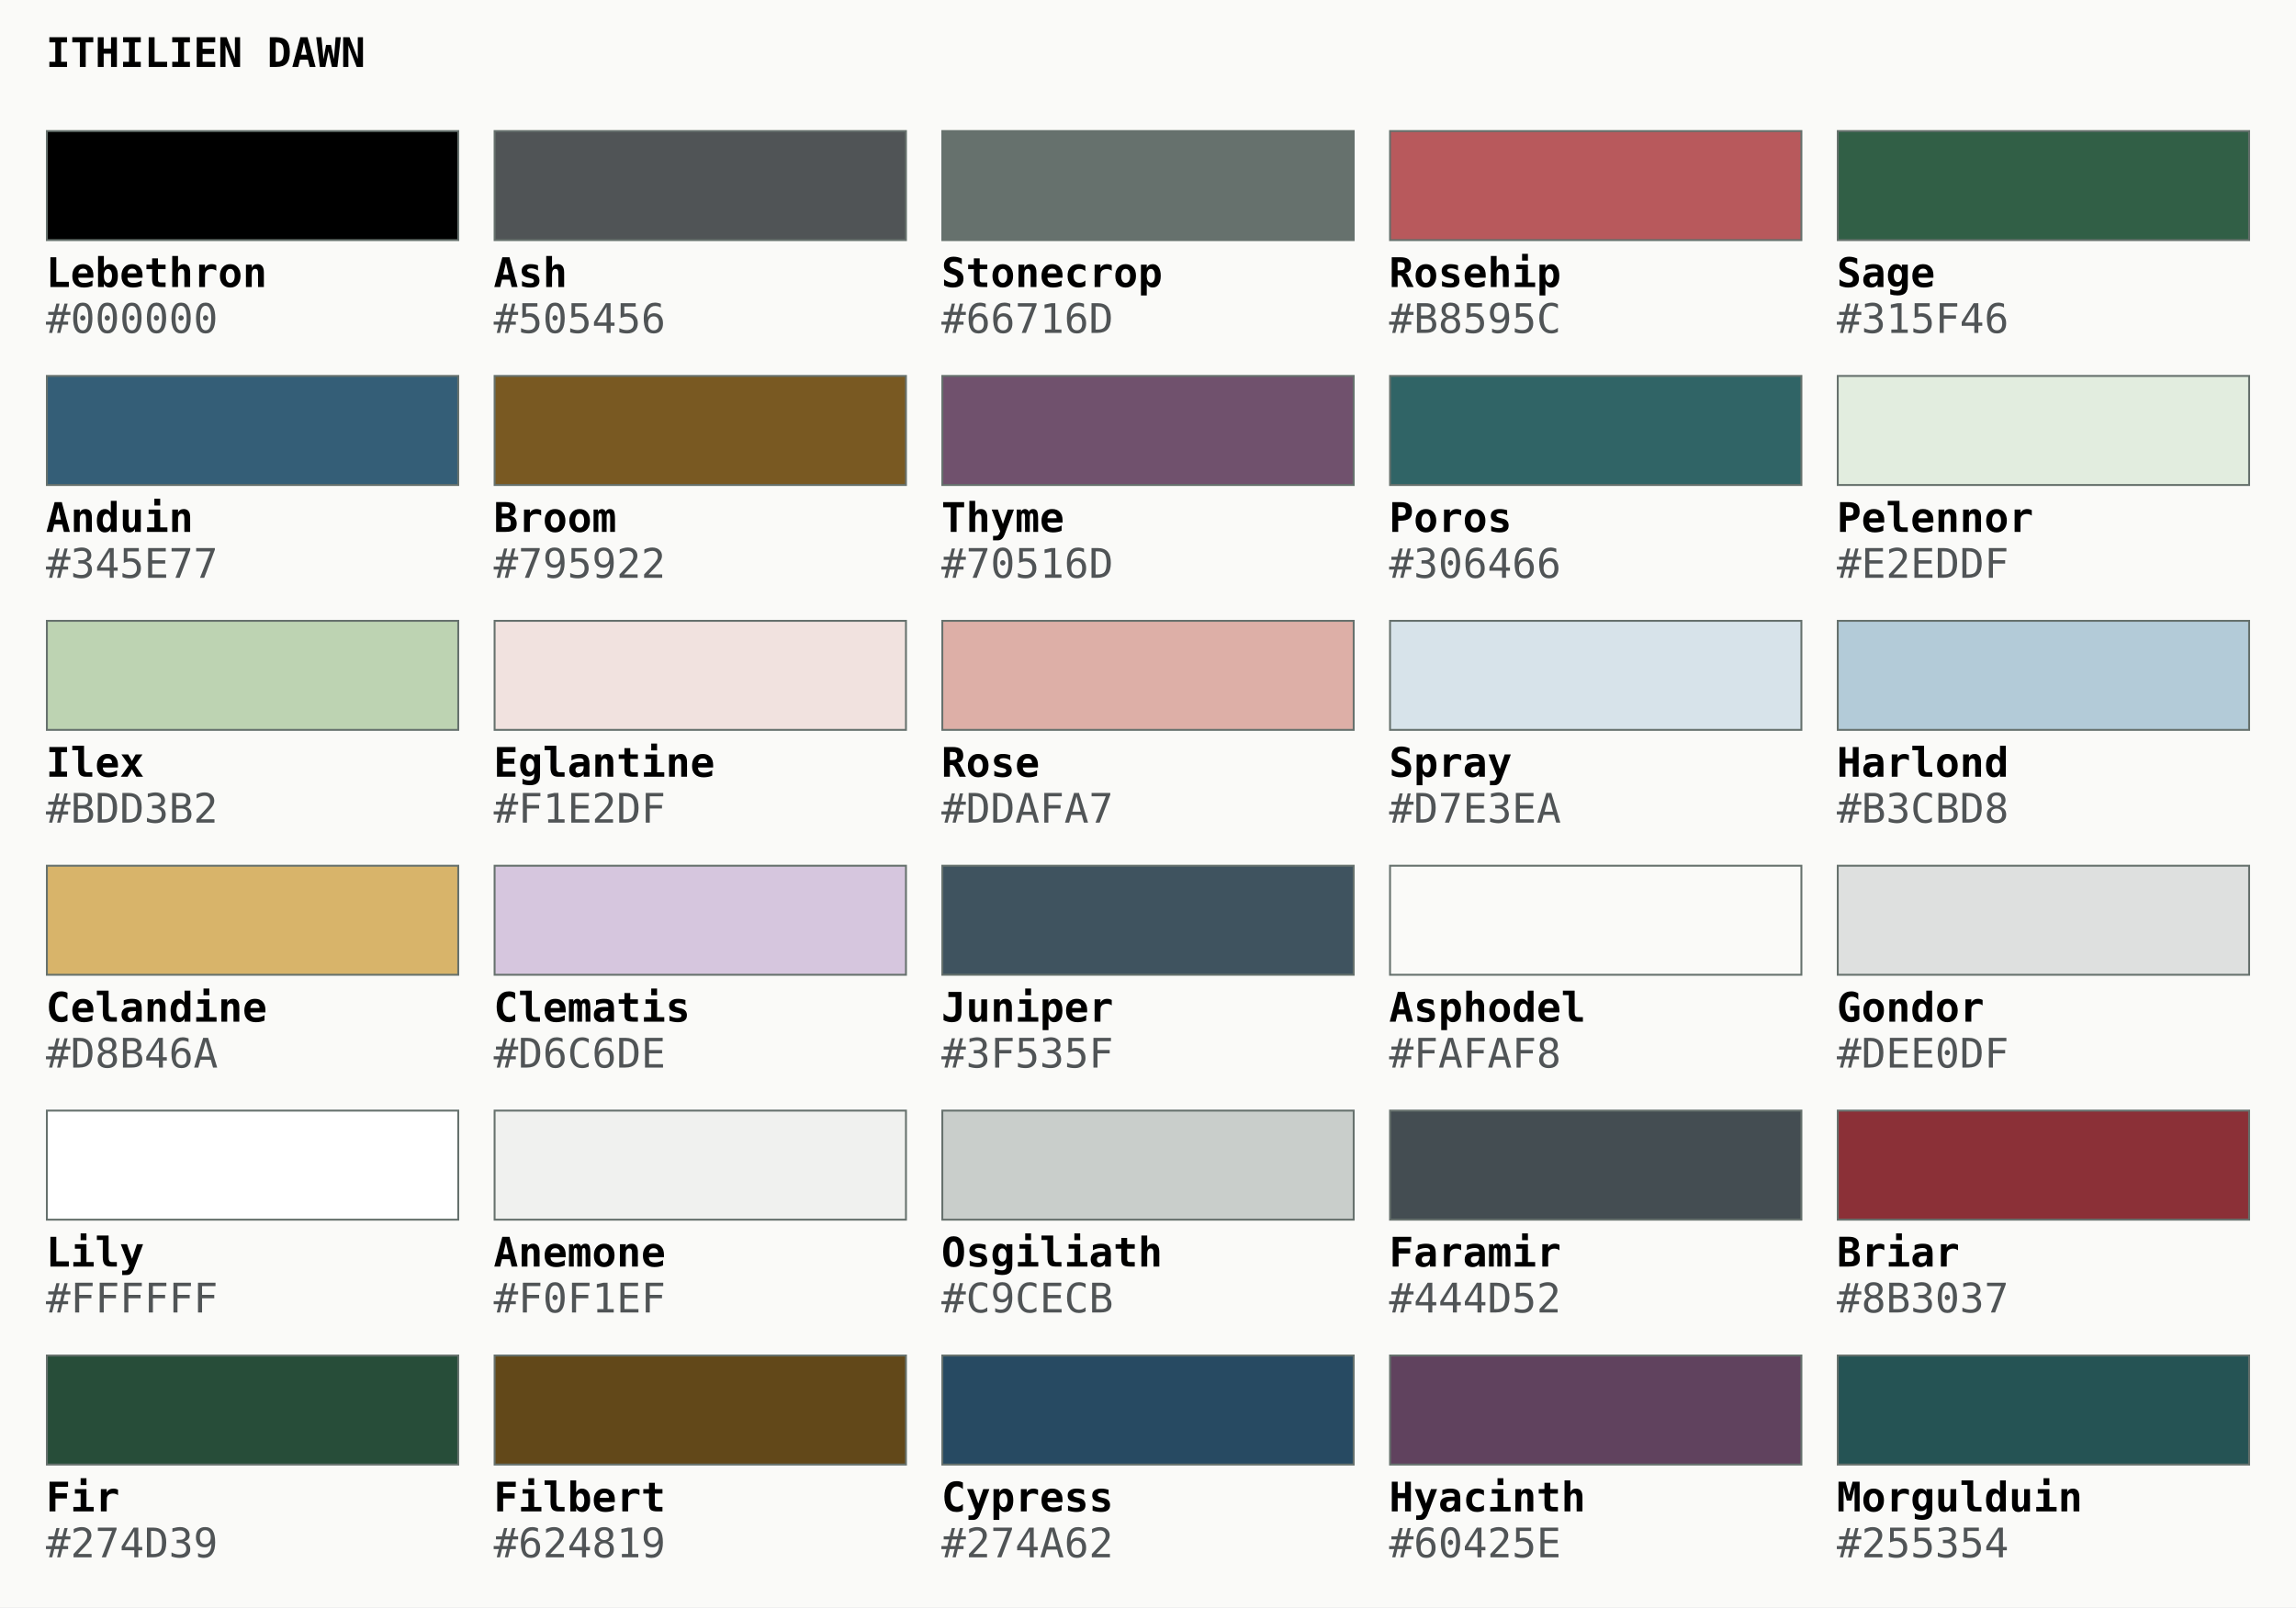
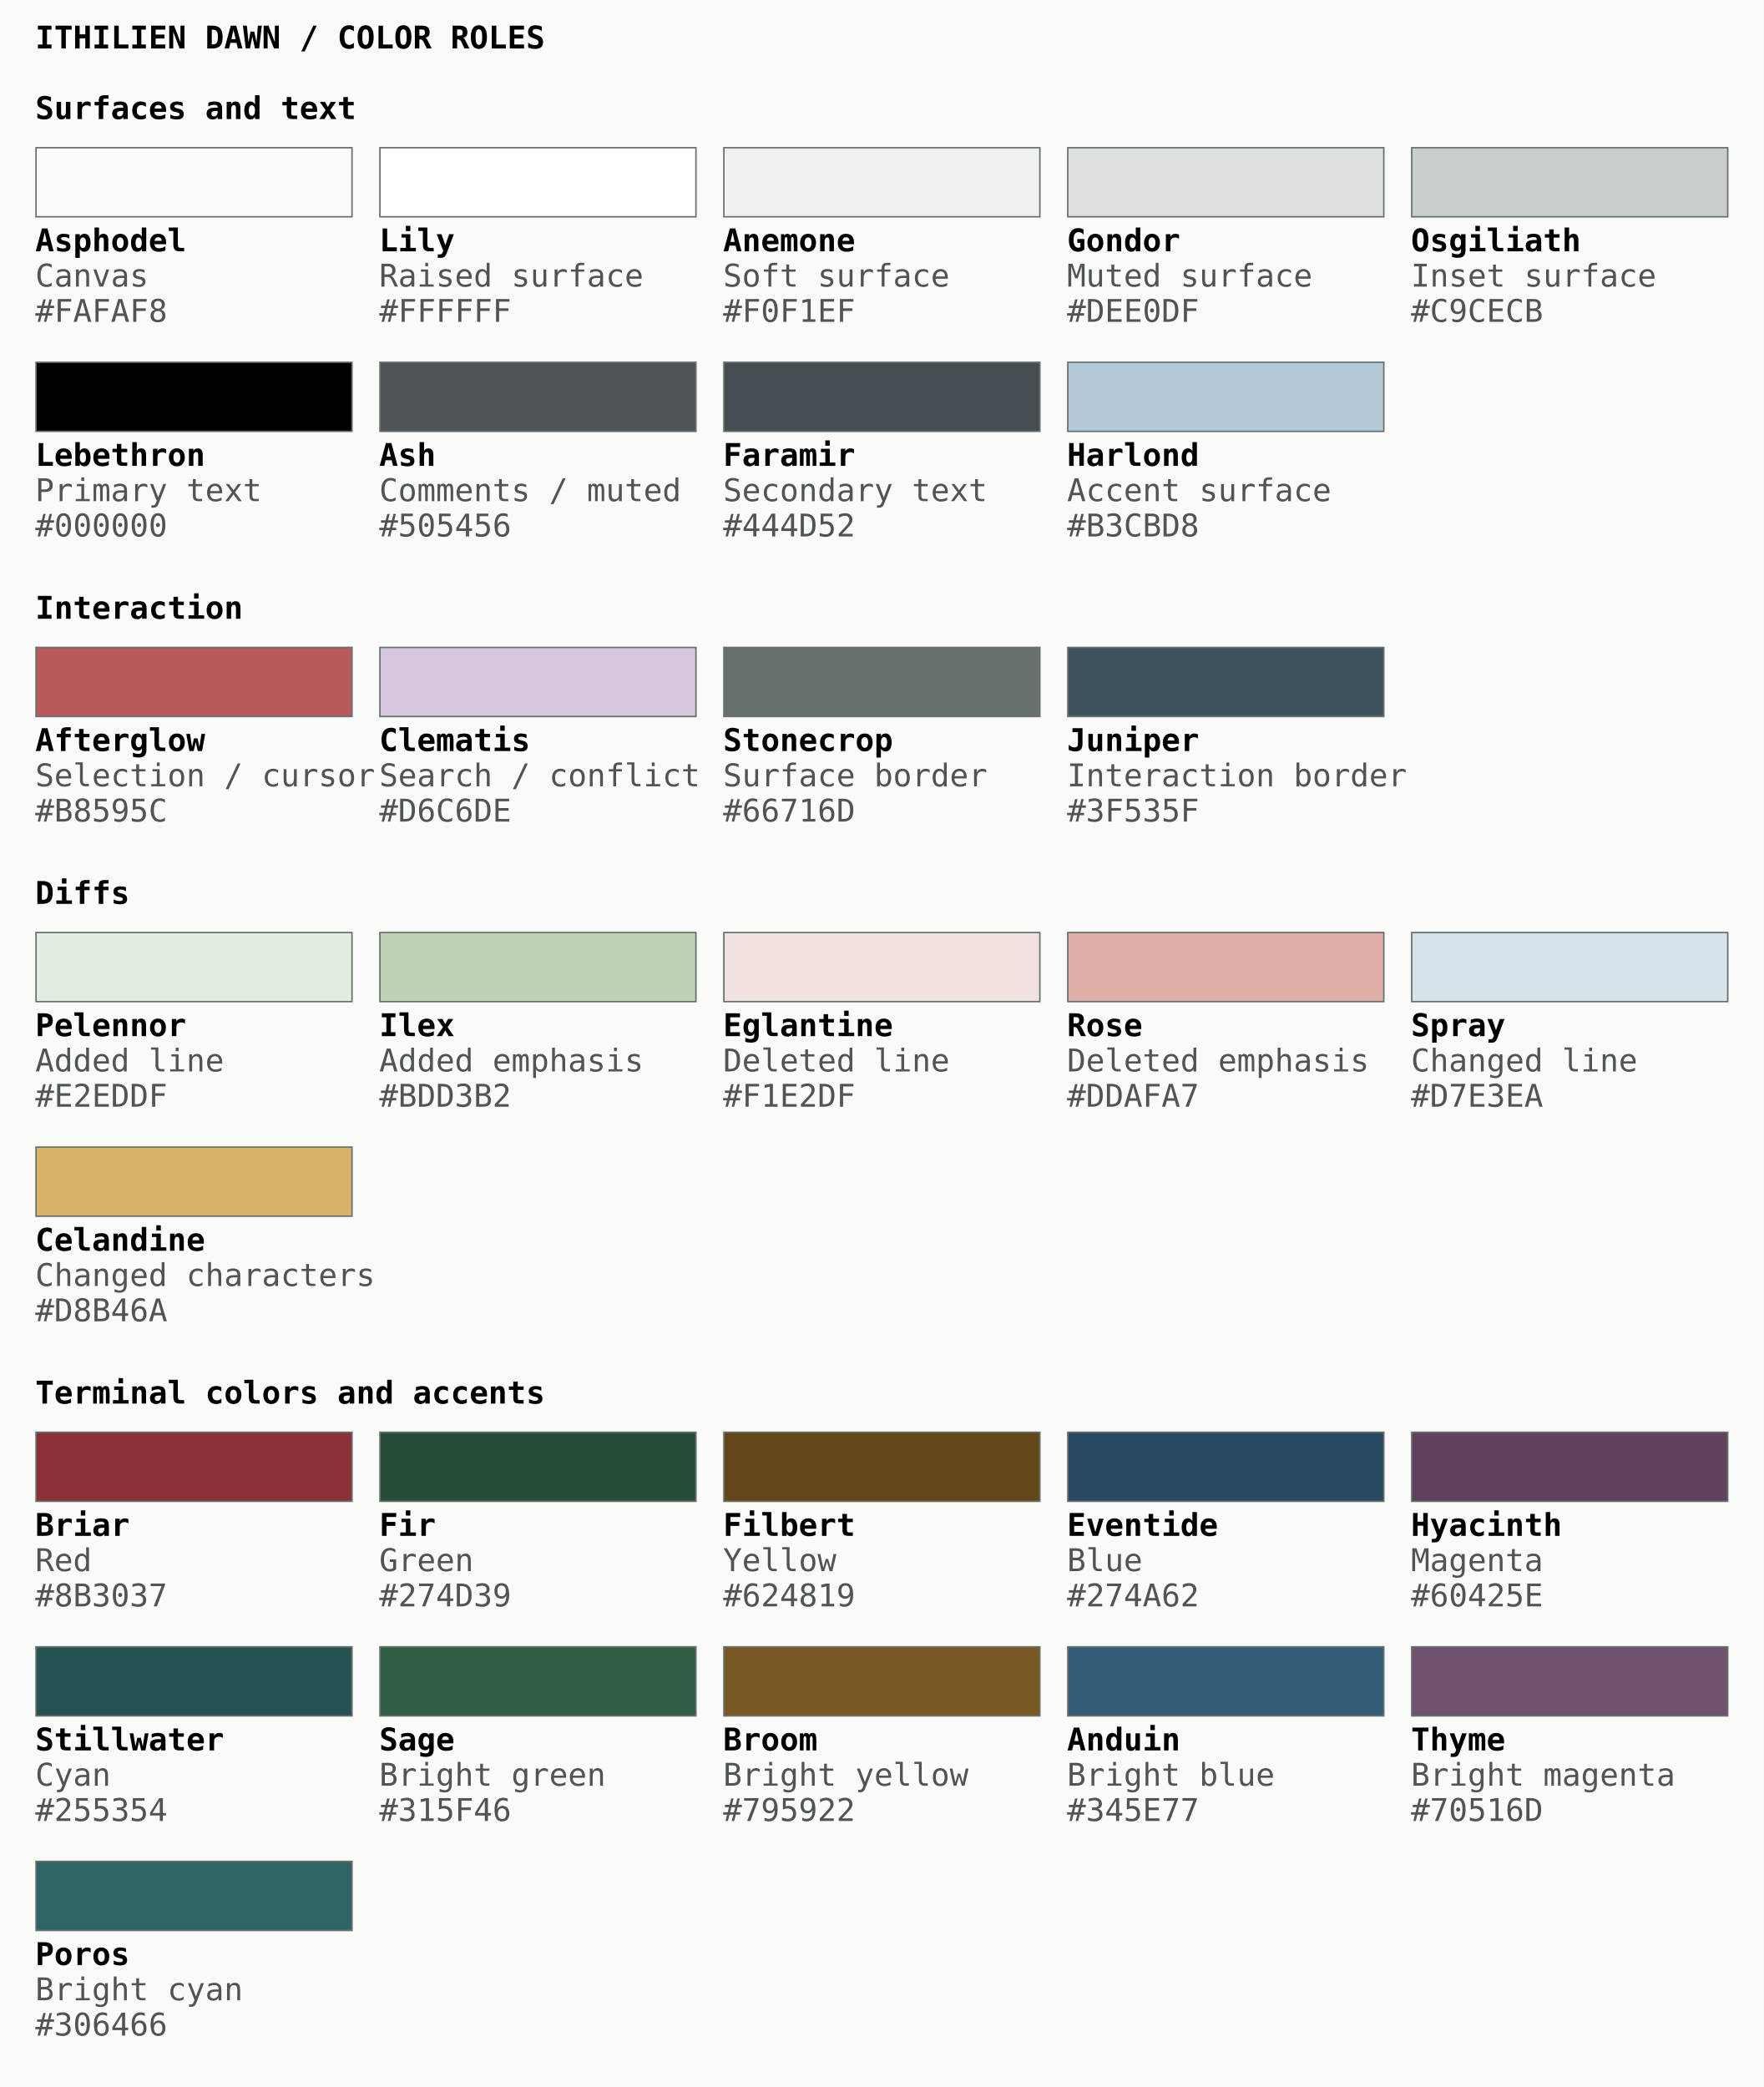
- <svg xmlns="http://www.w3.org/2000/svg" xml:space="preserve" width="1200" height="840" viewBox="0 0 1200 840">
+ <svg xmlns="http://www.w3.org/2000/svg" xml:space="preserve" width="1200" height="1420" viewBox="0 0 1200 1420">
  <style>text{font-family:"Berkeley Mono Medium",monospace;font-size:16pt}</style>
-   <rect x="0" y="0" width="1200" height="840" fill="#FAFAF8" />
-   <text x="24" y="35" fill="#000000" font-weight="700">ITHILIEN DAWN</text>
-   <rect x="24" y="68" width="216" height="58" fill="#66716D" />
-   <rect x="25" y="69" width="214" height="56" fill="#000000" />
-   <text x="24" y="150" fill="#000000" font-weight="700">Lebethron</text>
-   <text x="24" y="174" fill="#505456">#000000</text>
-   <rect x="258" y="68" width="216" height="58" fill="#66716D" />
-   <rect x="259" y="69" width="214" height="56" fill="#505456" />
-   <text x="258" y="150" fill="#000000" font-weight="700">Ash</text>
-   <text x="258" y="174" fill="#505456">#505456</text>
-   <rect x="492" y="68" width="216" height="58" fill="#66716D" />
-   <rect x="493" y="69" width="214" height="56" fill="#66716D" />
-   <text x="492" y="150" fill="#000000" font-weight="700">Stonecrop</text>
-   <text x="492" y="174" fill="#505456">#66716D</text>
-   <rect x="726" y="68" width="216" height="58" fill="#66716D" />
-   <rect x="727" y="69" width="214" height="56" fill="#B8595C" />
-   <text x="726" y="150" fill="#000000" font-weight="700">Rosehip</text>
-   <text x="726" y="174" fill="#505456">#B8595C</text>
-   <rect x="960" y="68" width="216" height="58" fill="#66716D" />
-   <rect x="961" y="69" width="214" height="56" fill="#315F46" />
-   <text x="960" y="150" fill="#000000" font-weight="700">Sage</text>
-   <text x="960" y="174" fill="#505456">#315F46</text>
-   <rect x="24" y="196" width="216" height="58" fill="#66716D" />
-   <rect x="25" y="197" width="214" height="56" fill="#345E77" />
-   <text x="24" y="278" fill="#000000" font-weight="700">Anduin</text>
-   <text x="24" y="302" fill="#505456">#345E77</text>
-   <rect x="258" y="196" width="216" height="58" fill="#66716D" />
-   <rect x="259" y="197" width="214" height="56" fill="#795922" />
-   <text x="258" y="278" fill="#000000" font-weight="700">Broom</text>
-   <text x="258" y="302" fill="#505456">#795922</text>
-   <rect x="492" y="196" width="216" height="58" fill="#66716D" />
-   <rect x="493" y="197" width="214" height="56" fill="#70516D" />
-   <text x="492" y="278" fill="#000000" font-weight="700">Thyme</text>
-   <text x="492" y="302" fill="#505456">#70516D</text>
-   <rect x="726" y="196" width="216" height="58" fill="#66716D" />
-   <rect x="727" y="197" width="214" height="56" fill="#306466" />
-   <text x="726" y="278" fill="#000000" font-weight="700">Poros</text>
-   <text x="726" y="302" fill="#505456">#306466</text>
-   <rect x="960" y="196" width="216" height="58" fill="#66716D" />
-   <rect x="961" y="197" width="214" height="56" fill="#E2EDDF" />
-   <text x="960" y="278" fill="#000000" font-weight="700">Pelennor</text>
-   <text x="960" y="302" fill="#505456">#E2EDDF</text>
-   <rect x="24" y="324" width="216" height="58" fill="#66716D" />
-   <rect x="25" y="325" width="214" height="56" fill="#BDD3B2" />
-   <text x="24" y="406" fill="#000000" font-weight="700">Ilex</text>
-   <text x="24" y="430" fill="#505456">#BDD3B2</text>
-   <rect x="258" y="324" width="216" height="58" fill="#66716D" />
-   <rect x="259" y="325" width="214" height="56" fill="#F1E2DF" />
-   <text x="258" y="406" fill="#000000" font-weight="700">Eglantine</text>
-   <text x="258" y="430" fill="#505456">#F1E2DF</text>
-   <rect x="492" y="324" width="216" height="58" fill="#66716D" />
-   <rect x="493" y="325" width="214" height="56" fill="#DDAFA7" />
-   <text x="492" y="406" fill="#000000" font-weight="700">Rose</text>
-   <text x="492" y="430" fill="#505456">#DDAFA7</text>
-   <rect x="726" y="324" width="216" height="58" fill="#66716D" />
-   <rect x="727" y="325" width="214" height="56" fill="#D7E3EA" />
-   <text x="726" y="406" fill="#000000" font-weight="700">Spray</text>
-   <text x="726" y="430" fill="#505456">#D7E3EA</text>
-   <rect x="960" y="324" width="216" height="58" fill="#66716D" />
-   <rect x="961" y="325" width="214" height="56" fill="#B3CBD8" />
-   <text x="960" y="406" fill="#000000" font-weight="700">Harlond</text>
-   <text x="960" y="430" fill="#505456">#B3CBD8</text>
-   <rect x="24" y="452" width="216" height="58" fill="#66716D" />
-   <rect x="25" y="453" width="214" height="56" fill="#D8B46A" />
-   <text x="24" y="534" fill="#000000" font-weight="700">Celandine</text>
-   <text x="24" y="558" fill="#505456">#D8B46A</text>
-   <rect x="258" y="452" width="216" height="58" fill="#66716D" />
-   <rect x="259" y="453" width="214" height="56" fill="#D6C6DE" />
-   <text x="258" y="534" fill="#000000" font-weight="700">Clematis</text>
-   <text x="258" y="558" fill="#505456">#D6C6DE</text>
-   <rect x="492" y="452" width="216" height="58" fill="#66716D" />
-   <rect x="493" y="453" width="214" height="56" fill="#3F535F" />
-   <text x="492" y="534" fill="#000000" font-weight="700">Juniper</text>
-   <text x="492" y="558" fill="#505456">#3F535F</text>
-   <rect x="726" y="452" width="216" height="58" fill="#66716D" />
-   <rect x="727" y="453" width="214" height="56" fill="#FAFAF8" />
-   <text x="726" y="534" fill="#000000" font-weight="700">Asphodel</text>
-   <text x="726" y="558" fill="#505456">#FAFAF8</text>
-   <rect x="960" y="452" width="216" height="58" fill="#66716D" />
-   <rect x="961" y="453" width="214" height="56" fill="#DEE0DF" />
-   <text x="960" y="534" fill="#000000" font-weight="700">Gondor</text>
-   <text x="960" y="558" fill="#505456">#DEE0DF</text>
-   <rect x="24" y="580" width="216" height="58" fill="#66716D" />
-   <rect x="25" y="581" width="214" height="56" fill="#FFFFFF" />
-   <text x="24" y="662" fill="#000000" font-weight="700">Lily</text>
-   <text x="24" y="686" fill="#505456">#FFFFFF</text>
-   <rect x="258" y="580" width="216" height="58" fill="#66716D" />
-   <rect x="259" y="581" width="214" height="56" fill="#F0F1EF" />
-   <text x="258" y="662" fill="#000000" font-weight="700">Anemone</text>
-   <text x="258" y="686" fill="#505456">#F0F1EF</text>
-   <rect x="492" y="580" width="216" height="58" fill="#66716D" />
-   <rect x="493" y="581" width="214" height="56" fill="#C9CECB" />
-   <text x="492" y="662" fill="#000000" font-weight="700">Osgiliath</text>
-   <text x="492" y="686" fill="#505456">#C9CECB</text>
-   <rect x="726" y="580" width="216" height="58" fill="#66716D" />
-   <rect x="727" y="581" width="214" height="56" fill="#444D52" />
-   <text x="726" y="662" fill="#000000" font-weight="700">Faramir</text>
-   <text x="726" y="686" fill="#505456">#444D52</text>
-   <rect x="960" y="580" width="216" height="58" fill="#66716D" />
-   <rect x="961" y="581" width="214" height="56" fill="#8B3037" />
-   <text x="960" y="662" fill="#000000" font-weight="700">Briar</text>
-   <text x="960" y="686" fill="#505456">#8B3037</text>
-   <rect x="24" y="708" width="216" height="58" fill="#66716D" />
-   <rect x="25" y="709" width="214" height="56" fill="#274D39" />
-   <text x="24" y="790" fill="#000000" font-weight="700">Fir</text>
-   <text x="24" y="814" fill="#505456">#274D39</text>
-   <rect x="258" y="708" width="216" height="58" fill="#66716D" />
-   <rect x="259" y="709" width="214" height="56" fill="#624819" />
-   <text x="258" y="790" fill="#000000" font-weight="700">Filbert</text>
-   <text x="258" y="814" fill="#505456">#624819</text>
-   <rect x="492" y="708" width="216" height="58" fill="#66716D" />
-   <rect x="493" y="709" width="214" height="56" fill="#274A62" />
-   <text x="492" y="790" fill="#000000" font-weight="700">Cypress</text>
-   <text x="492" y="814" fill="#505456">#274A62</text>
-   <rect x="726" y="708" width="216" height="58" fill="#66716D" />
-   <rect x="727" y="709" width="214" height="56" fill="#60425E" />
-   <text x="726" y="790" fill="#000000" font-weight="700">Hyacinth</text>
-   <text x="726" y="814" fill="#505456">#60425E</text>
-   <rect x="960" y="708" width="216" height="58" fill="#66716D" />
-   <rect x="961" y="709" width="214" height="56" fill="#255354" />
-   <text x="960" y="790" fill="#000000" font-weight="700">Morgulduin</text>
-   <text x="960" y="814" fill="#505456">#255354</text>
+   <rect x="0" y="0" width="1200" height="1420" fill="#FAFAF8" />
+   <text x="24" y="33" fill="#000000" font-weight="700">ITHILIEN DAWN / COLOR ROLES</text>
+   <text x="24" y="81" fill="#000000" font-weight="700">Surfaces and text</text>
+   <rect x="24" y="100" width="216" height="48" fill="#66716D" />
+   <rect x="25" y="101" width="214" height="46" fill="#FAFAF8" />
+   <text x="24" y="171" fill="#000000" font-weight="700">Asphodel</text>
+   <text x="24" y="195" fill="#505456">Canvas</text>
+   <text x="24" y="219" fill="#505456">#FAFAF8</text>
+   <rect x="258" y="100" width="216" height="48" fill="#66716D" />
+   <rect x="259" y="101" width="214" height="46" fill="#FFFFFF" />
+   <text x="258" y="171" fill="#000000" font-weight="700">Lily</text>
+   <text x="258" y="195" fill="#505456">Raised surface</text>
+   <text x="258" y="219" fill="#505456">#FFFFFF</text>
+   <rect x="492" y="100" width="216" height="48" fill="#66716D" />
+   <rect x="493" y="101" width="214" height="46" fill="#F0F1EF" />
+   <text x="492" y="171" fill="#000000" font-weight="700">Anemone</text>
+   <text x="492" y="195" fill="#505456">Soft surface</text>
+   <text x="492" y="219" fill="#505456">#F0F1EF</text>
+   <rect x="726" y="100" width="216" height="48" fill="#66716D" />
+   <rect x="727" y="101" width="214" height="46" fill="#DEE0DF" />
+   <text x="726" y="171" fill="#000000" font-weight="700">Gondor</text>
+   <text x="726" y="195" fill="#505456">Muted surface</text>
+   <text x="726" y="219" fill="#505456">#DEE0DF</text>
+   <rect x="960" y="100" width="216" height="48" fill="#66716D" />
+   <rect x="961" y="101" width="214" height="46" fill="#C9CECB" />
+   <text x="960" y="171" fill="#000000" font-weight="700">Osgiliath</text>
+   <text x="960" y="195" fill="#505456">Inset surface</text>
+   <text x="960" y="219" fill="#505456">#C9CECB</text>
+   <rect x="24" y="246" width="216" height="48" fill="#66716D" />
+   <rect x="25" y="247" width="214" height="46" fill="#000000" />
+   <text x="24" y="317" fill="#000000" font-weight="700">Lebethron</text>
+   <text x="24" y="341" fill="#505456">Primary text</text>
+   <text x="24" y="365" fill="#505456">#000000</text>
+   <rect x="258" y="246" width="216" height="48" fill="#66716D" />
+   <rect x="259" y="247" width="214" height="46" fill="#505456" />
+   <text x="258" y="317" fill="#000000" font-weight="700">Ash</text>
+   <text x="258" y="341" fill="#505456">Comments / muted</text>
+   <text x="258" y="365" fill="#505456">#505456</text>
+   <rect x="492" y="246" width="216" height="48" fill="#66716D" />
+   <rect x="493" y="247" width="214" height="46" fill="#444D52" />
+   <text x="492" y="317" fill="#000000" font-weight="700">Faramir</text>
+   <text x="492" y="341" fill="#505456">Secondary text</text>
+   <text x="492" y="365" fill="#505456">#444D52</text>
+   <rect x="726" y="246" width="216" height="48" fill="#66716D" />
+   <rect x="727" y="247" width="214" height="46" fill="#B3CBD8" />
+   <text x="726" y="317" fill="#000000" font-weight="700">Harlond</text>
+   <text x="726" y="341" fill="#505456">Accent surface</text>
+   <text x="726" y="365" fill="#505456">#B3CBD8</text>
+   <text x="24" y="421" fill="#000000" font-weight="700">Interaction</text>
+   <rect x="24" y="440" width="216" height="48" fill="#66716D" />
+   <rect x="25" y="441" width="214" height="46" fill="#B8595C" />
+   <text x="24" y="511" fill="#000000" font-weight="700">Afterglow</text>
+   <text x="24" y="535" fill="#505456">Selection / cursor</text>
+   <text x="24" y="559" fill="#505456">#B8595C</text>
+   <rect x="258" y="440" width="216" height="48" fill="#66716D" />
+   <rect x="259" y="441" width="214" height="46" fill="#D6C6DE" />
+   <text x="258" y="511" fill="#000000" font-weight="700">Clematis</text>
+   <text x="258" y="535" fill="#505456">Search / conflict</text>
+   <text x="258" y="559" fill="#505456">#D6C6DE</text>
+   <rect x="492" y="440" width="216" height="48" fill="#66716D" />
+   <rect x="493" y="441" width="214" height="46" fill="#66716D" />
+   <text x="492" y="511" fill="#000000" font-weight="700">Stonecrop</text>
+   <text x="492" y="535" fill="#505456">Surface border</text>
+   <text x="492" y="559" fill="#505456">#66716D</text>
+   <rect x="726" y="440" width="216" height="48" fill="#66716D" />
+   <rect x="727" y="441" width="214" height="46" fill="#3F535F" />
+   <text x="726" y="511" fill="#000000" font-weight="700">Juniper</text>
+   <text x="726" y="535" fill="#505456">Interaction border</text>
+   <text x="726" y="559" fill="#505456">#3F535F</text>
+   <text x="24" y="615" fill="#000000" font-weight="700">Diffs</text>
+   <rect x="24" y="634" width="216" height="48" fill="#66716D" />
+   <rect x="25" y="635" width="214" height="46" fill="#E2EDDF" />
+   <text x="24" y="705" fill="#000000" font-weight="700">Pelennor</text>
+   <text x="24" y="729" fill="#505456">Added line</text>
+   <text x="24" y="753" fill="#505456">#E2EDDF</text>
+   <rect x="258" y="634" width="216" height="48" fill="#66716D" />
+   <rect x="259" y="635" width="214" height="46" fill="#BDD3B2" />
+   <text x="258" y="705" fill="#000000" font-weight="700">Ilex</text>
+   <text x="258" y="729" fill="#505456">Added emphasis</text>
+   <text x="258" y="753" fill="#505456">#BDD3B2</text>
+   <rect x="492" y="634" width="216" height="48" fill="#66716D" />
+   <rect x="493" y="635" width="214" height="46" fill="#F1E2DF" />
+   <text x="492" y="705" fill="#000000" font-weight="700">Eglantine</text>
+   <text x="492" y="729" fill="#505456">Deleted line</text>
+   <text x="492" y="753" fill="#505456">#F1E2DF</text>
+   <rect x="726" y="634" width="216" height="48" fill="#66716D" />
+   <rect x="727" y="635" width="214" height="46" fill="#DDAFA7" />
+   <text x="726" y="705" fill="#000000" font-weight="700">Rose</text>
+   <text x="726" y="729" fill="#505456">Deleted emphasis</text>
+   <text x="726" y="753" fill="#505456">#DDAFA7</text>
+   <rect x="960" y="634" width="216" height="48" fill="#66716D" />
+   <rect x="961" y="635" width="214" height="46" fill="#D7E3EA" />
+   <text x="960" y="705" fill="#000000" font-weight="700">Spray</text>
+   <text x="960" y="729" fill="#505456">Changed line</text>
+   <text x="960" y="753" fill="#505456">#D7E3EA</text>
+   <rect x="24" y="780" width="216" height="48" fill="#66716D" />
+   <rect x="25" y="781" width="214" height="46" fill="#D8B46A" />
+   <text x="24" y="851" fill="#000000" font-weight="700">Celandine</text>
+   <text x="24" y="875" fill="#505456">Changed characters</text>
+   <text x="24" y="899" fill="#505456">#D8B46A</text>
+   <text x="24" y="955" fill="#000000" font-weight="700">Terminal colors and accents</text>
+   <rect x="24" y="974" width="216" height="48" fill="#66716D" />
+   <rect x="25" y="975" width="214" height="46" fill="#8B3037" />
+   <text x="24" y="1045" fill="#000000" font-weight="700">Briar</text>
+   <text x="24" y="1069" fill="#505456">Red</text>
+   <text x="24" y="1093" fill="#505456">#8B3037</text>
+   <rect x="258" y="974" width="216" height="48" fill="#66716D" />
+   <rect x="259" y="975" width="214" height="46" fill="#274D39" />
+   <text x="258" y="1045" fill="#000000" font-weight="700">Fir</text>
+   <text x="258" y="1069" fill="#505456">Green</text>
+   <text x="258" y="1093" fill="#505456">#274D39</text>
+   <rect x="492" y="974" width="216" height="48" fill="#66716D" />
+   <rect x="493" y="975" width="214" height="46" fill="#624819" />
+   <text x="492" y="1045" fill="#000000" font-weight="700">Filbert</text>
+   <text x="492" y="1069" fill="#505456">Yellow</text>
+   <text x="492" y="1093" fill="#505456">#624819</text>
+   <rect x="726" y="974" width="216" height="48" fill="#66716D" />
+   <rect x="727" y="975" width="214" height="46" fill="#274A62" />
+   <text x="726" y="1045" fill="#000000" font-weight="700">Eventide</text>
+   <text x="726" y="1069" fill="#505456">Blue</text>
+   <text x="726" y="1093" fill="#505456">#274A62</text>
+   <rect x="960" y="974" width="216" height="48" fill="#66716D" />
+   <rect x="961" y="975" width="214" height="46" fill="#60425E" />
+   <text x="960" y="1045" fill="#000000" font-weight="700">Hyacinth</text>
+   <text x="960" y="1069" fill="#505456">Magenta</text>
+   <text x="960" y="1093" fill="#505456">#60425E</text>
+   <rect x="24" y="1120" width="216" height="48" fill="#66716D" />
+   <rect x="25" y="1121" width="214" height="46" fill="#255354" />
+   <text x="24" y="1191" fill="#000000" font-weight="700">Stillwater</text>
+   <text x="24" y="1215" fill="#505456">Cyan</text>
+   <text x="24" y="1239" fill="#505456">#255354</text>
+   <rect x="258" y="1120" width="216" height="48" fill="#66716D" />
+   <rect x="259" y="1121" width="214" height="46" fill="#315F46" />
+   <text x="258" y="1191" fill="#000000" font-weight="700">Sage</text>
+   <text x="258" y="1215" fill="#505456">Bright green</text>
+   <text x="258" y="1239" fill="#505456">#315F46</text>
+   <rect x="492" y="1120" width="216" height="48" fill="#66716D" />
+   <rect x="493" y="1121" width="214" height="46" fill="#795922" />
+   <text x="492" y="1191" fill="#000000" font-weight="700">Broom</text>
+   <text x="492" y="1215" fill="#505456">Bright yellow</text>
+   <text x="492" y="1239" fill="#505456">#795922</text>
+   <rect x="726" y="1120" width="216" height="48" fill="#66716D" />
+   <rect x="727" y="1121" width="214" height="46" fill="#345E77" />
+   <text x="726" y="1191" fill="#000000" font-weight="700">Anduin</text>
+   <text x="726" y="1215" fill="#505456">Bright blue</text>
+   <text x="726" y="1239" fill="#505456">#345E77</text>
+   <rect x="960" y="1120" width="216" height="48" fill="#66716D" />
+   <rect x="961" y="1121" width="214" height="46" fill="#70516D" />
+   <text x="960" y="1191" fill="#000000" font-weight="700">Thyme</text>
+   <text x="960" y="1215" fill="#505456">Bright magenta</text>
+   <text x="960" y="1239" fill="#505456">#70516D</text>
+   <rect x="24" y="1266" width="216" height="48" fill="#66716D" />
+   <rect x="25" y="1267" width="214" height="46" fill="#306466" />
+   <text x="24" y="1337" fill="#000000" font-weight="700">Poros</text>
+   <text x="24" y="1361" fill="#505456">Bright cyan</text>
+   <text x="24" y="1385" fill="#505456">#306466</text>
</svg>
